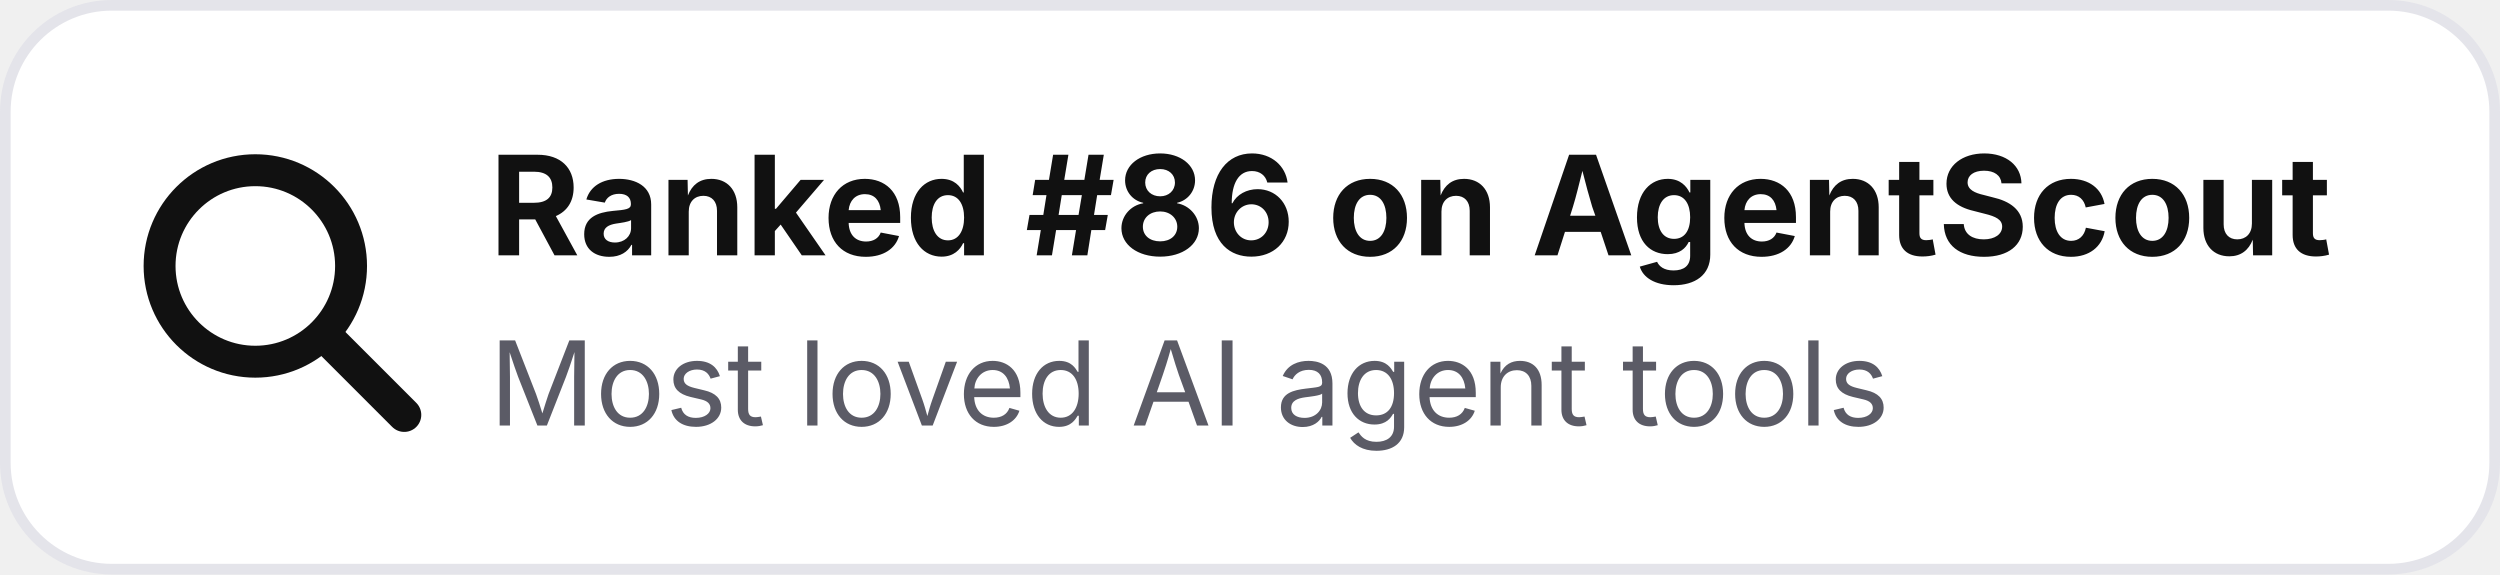
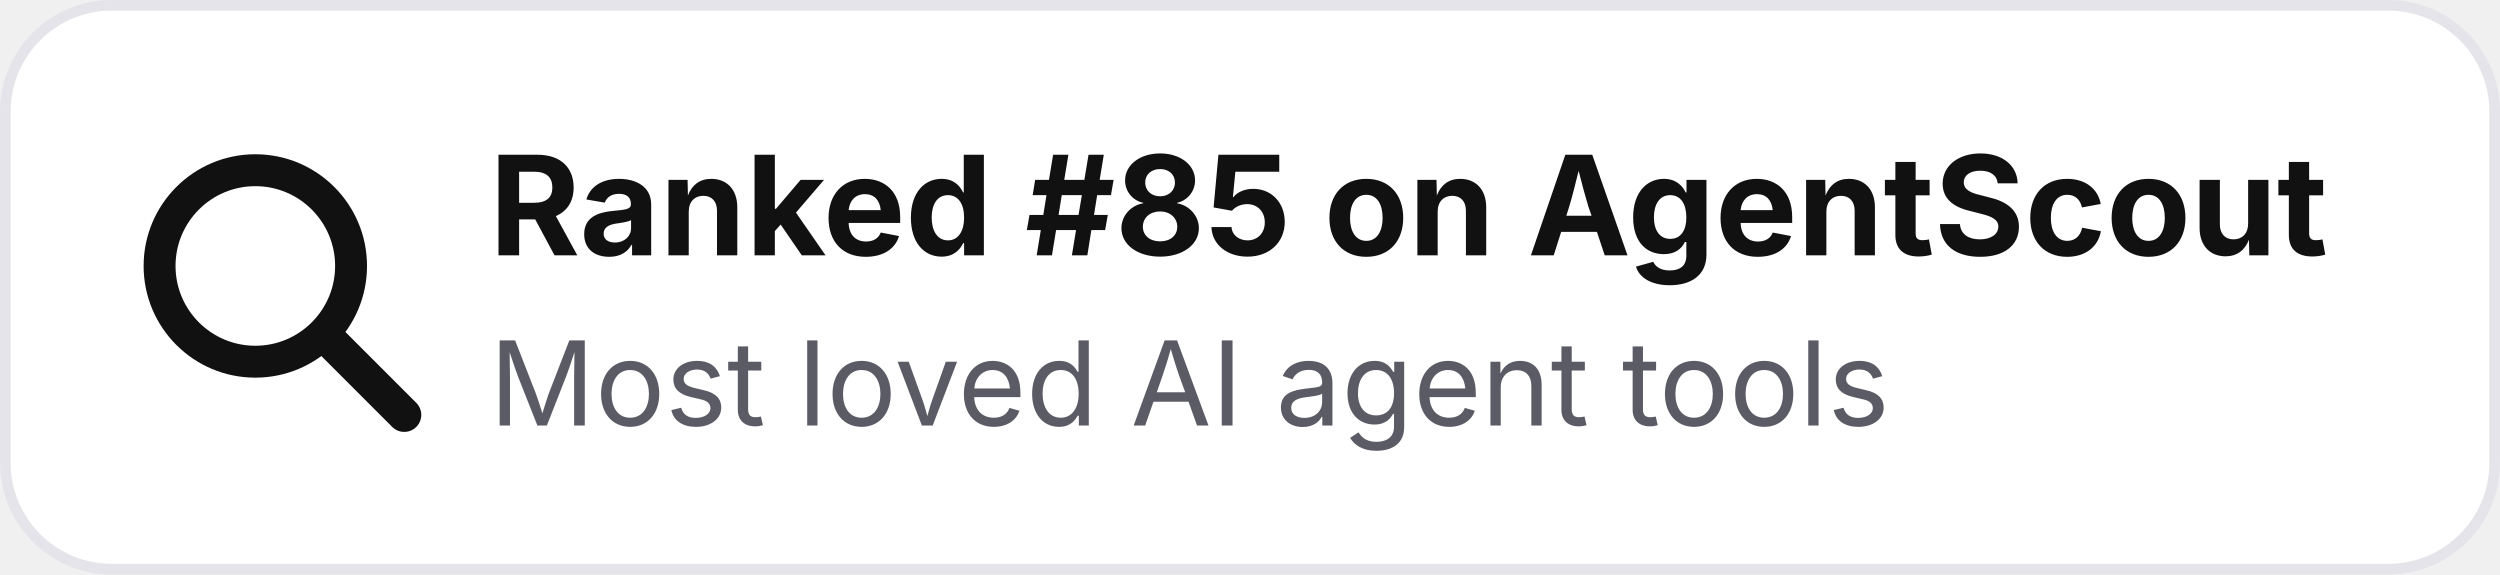
- <svg xmlns="http://www.w3.org/2000/svg" width="235" height="54" viewBox="0 0 235 54" role="img" aria-label="Ranked #86 on AgentScout">
+ <svg xmlns="http://www.w3.org/2000/svg" width="235" height="54" viewBox="0 0 235 54" role="img" aria-label="Ranked #85 on AgentScout">
  <rect x=".5" y=".5" width="234" height="53" rx="10" fill="#ffffff" stroke="#e4e4ea" />
  <circle cx="24" cy="25" r="9" fill="none" stroke="#111111" stroke-width="3" />
  <path d="M31 32l7 7" stroke="#111111" stroke-width="3.2" stroke-linecap="round" />
-   <text x="46" y="24" font-family="Inter,Segoe UI,Arial,sans-serif" font-size="13" font-weight="700" fill="#111111">Ranked #86 on AgentScout</text>
+   <text x="46" y="24" font-family="Inter,Segoe UI,Arial,sans-serif" font-size="13" font-weight="700" fill="#111111">Ranked #85 on AgentScout</text>
  <text x="46" y="40" font-family="Inter,Segoe UI,Arial,sans-serif" font-size="11" fill="#5b5b66">Most loved AI agent tools</text>
</svg>
